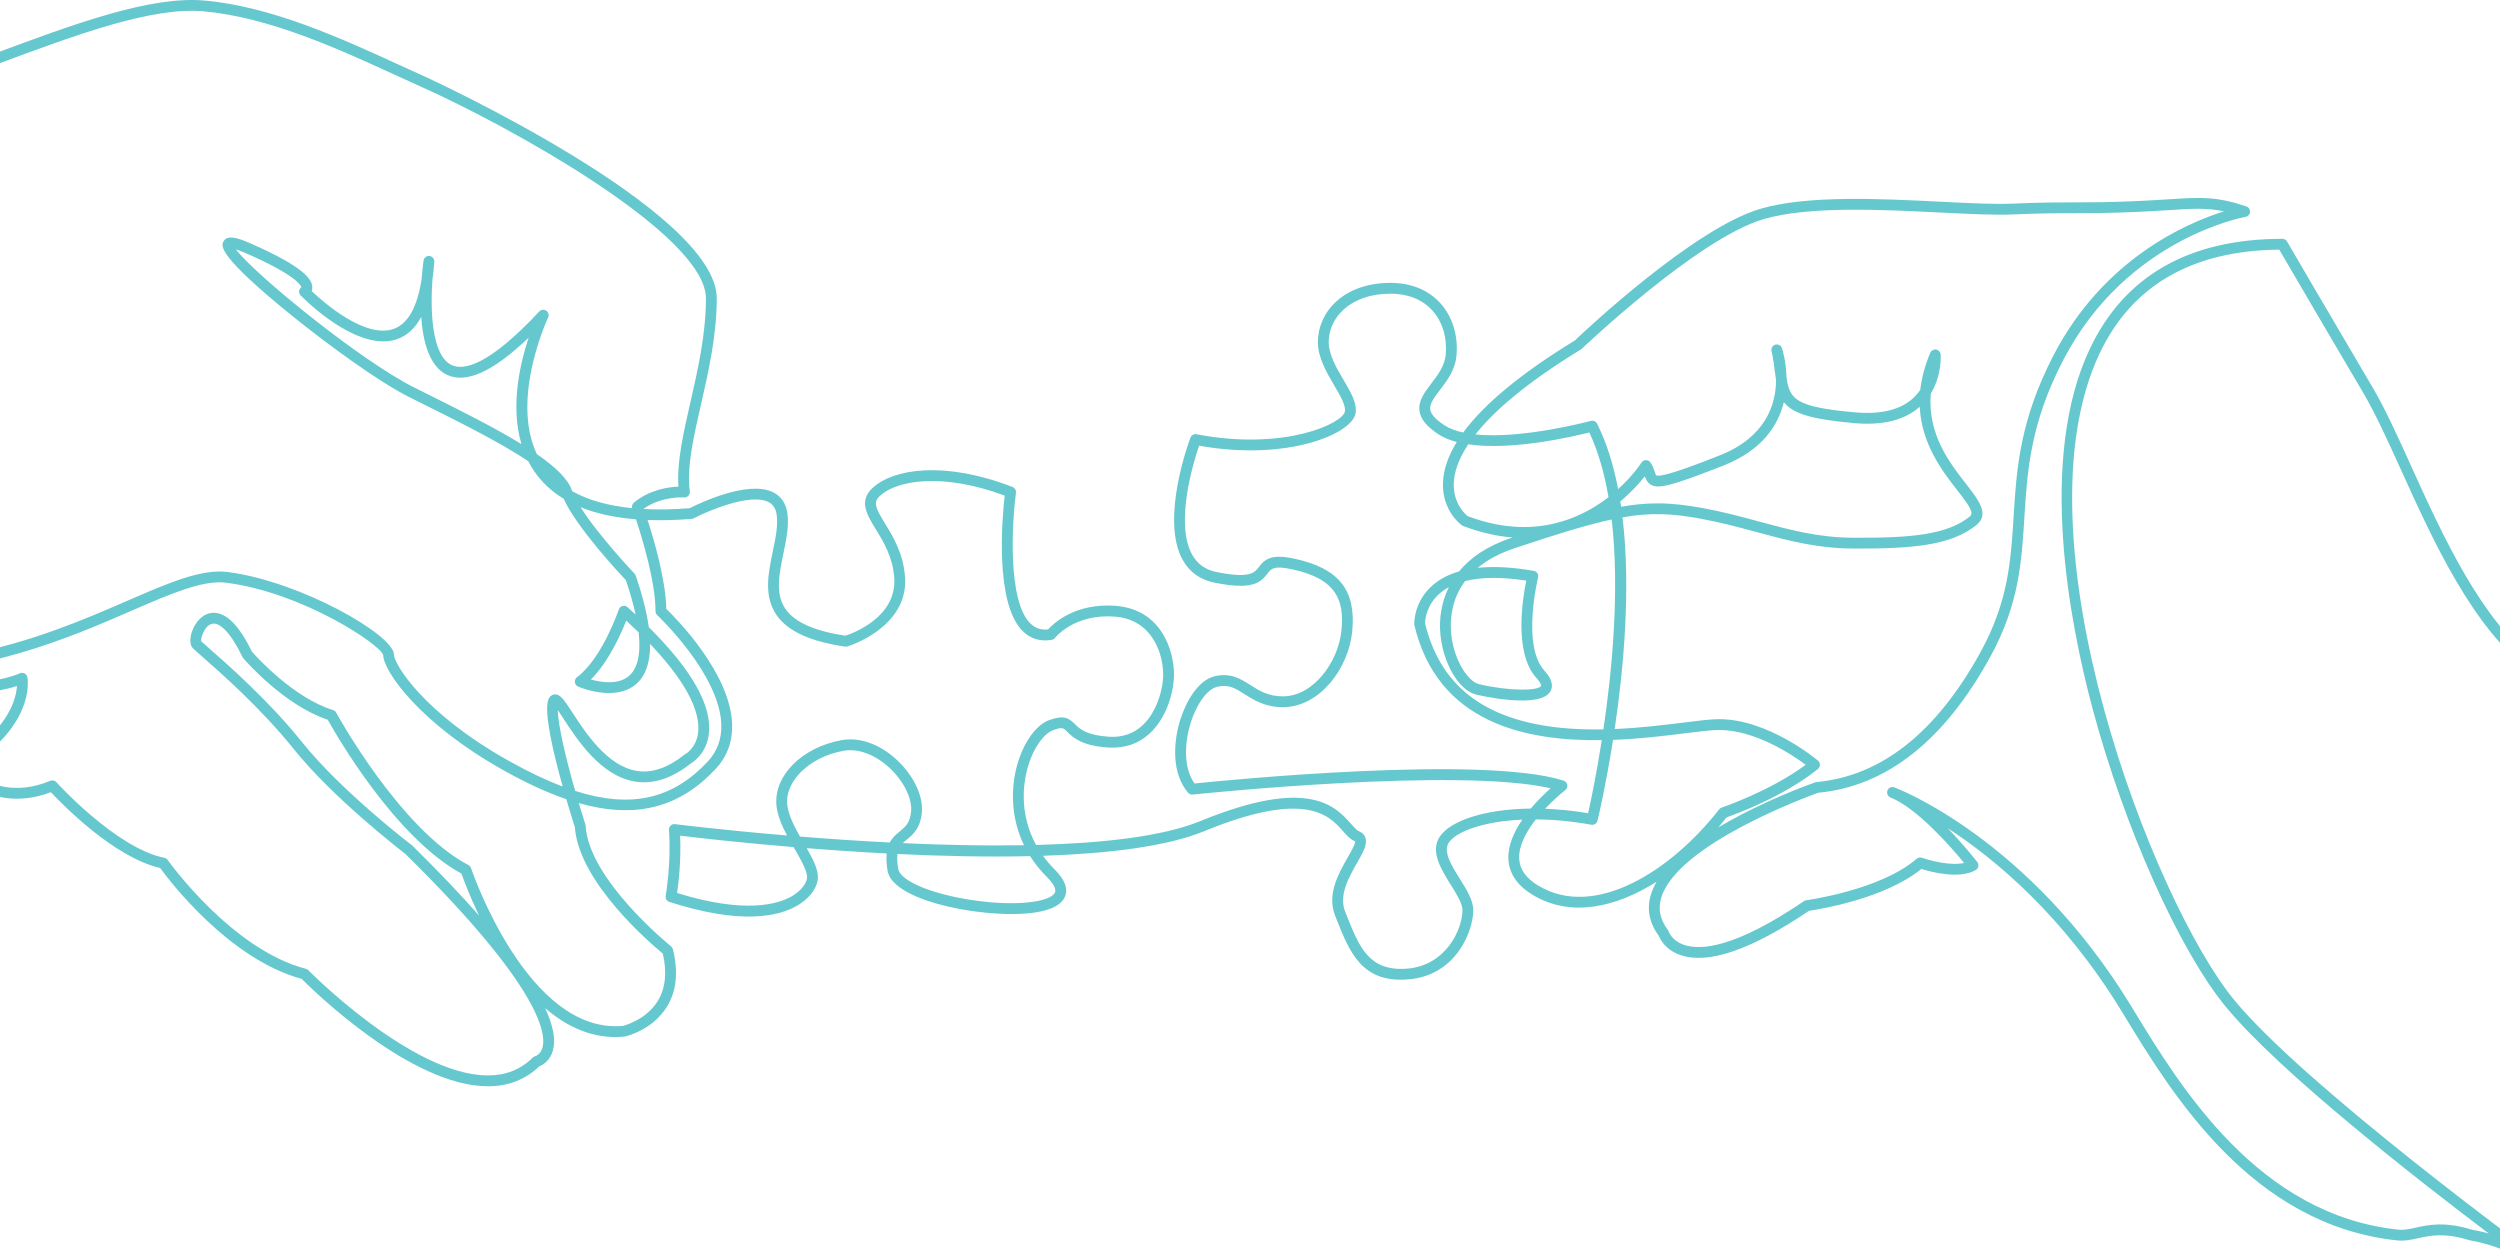
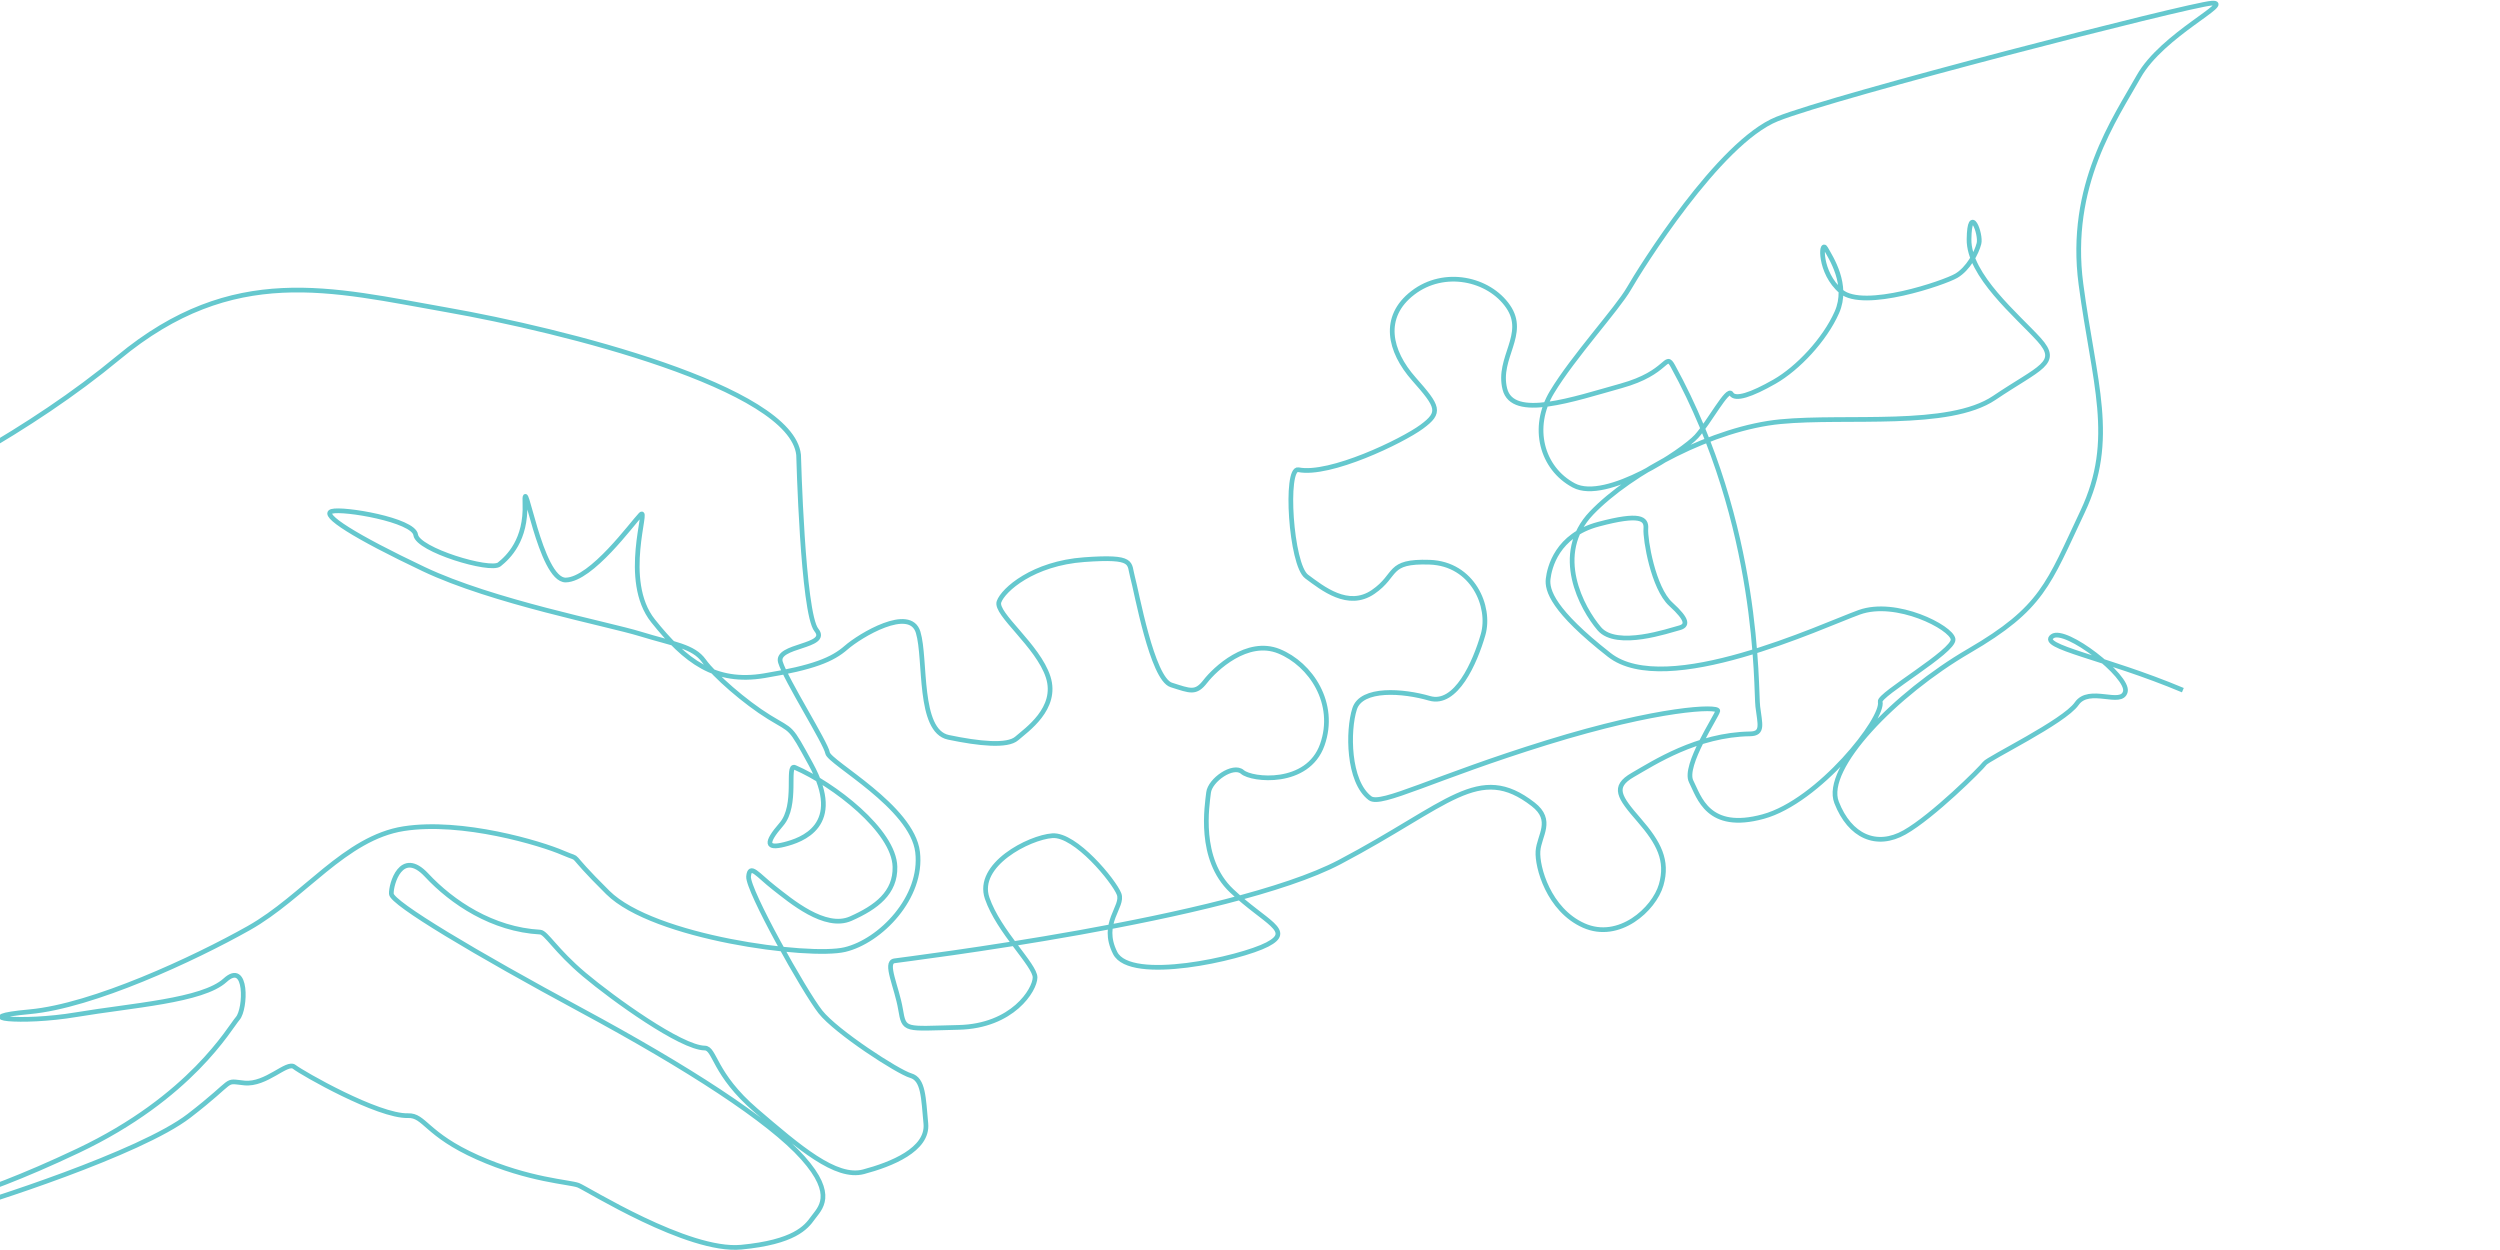
- <svg xmlns="http://www.w3.org/2000/svg" width="320px" height="160px" viewBox="0 0 320 160" version="1.1">
+ <svg xmlns="http://www.w3.org/2000/svg" width="300px" height="150px" viewBox="0 0 618 398" version="1.1">
  <defs />
  <g id="Page-1" stroke="none" stroke-width="1" fill="none" fill-rule="evenodd">
-     <g id="Mobile-Portrait-320" transform="translate(0, -1798)" fill="#65C8CE">
-       <g id="Corp_prod" transform="translate(-56, 1734)">
-         <g id="Page-1" transform="translate(0, 64)">
-           <path d="M86.19,31.913 C88.455,34.976 102.033,46.107 109.06,49.62 L110.655,50.415 C114.945,52.554 119.31,54.729 122.743,56.842 C121.305,52.018 122.553,46.575 123.666,43.222 C119.087,47.593 115.647,49.146 113.194,47.968 C110.943,46.887 110.133,43.705 109.916,40.574 C109.154,41.988 108.148,42.929 106.9,43.386 C106.31,43.602 105.694,43.698 105.066,43.698 C100.262,43.699 94.743,38.082 94.481,37.813 C94.327,37.654 94.258,37.432 94.295,37.214 C94.326,37.031 94.43,36.869 94.58,36.764 C94.504,36.516 93.802,35.161 87.385,32.371 C86.852,32.139 86.466,31.998 86.19,31.913 M243.852,66.06 C252.101,69.18 258.188,66.506 261.889,63.638 C261.367,60.608 260.576,57.791 259.434,55.355 C257.274,55.901 249.501,57.701 243.936,56.873 C242.614,58.866 242.14,60.508 242.085,61.801 C241.974,64.381 243.51,65.781 243.852,66.06 M268.159,64.431 C270.013,64.431 271.817,64.645 273.897,65.023 C276.528,65.502 278.888,66.141 281.17,66.759 C285.045,67.809 288.704,68.8 293.095,68.829 C300.584,68.878 305.196,68.462 308.112,66.13 C308.671,65.682 308.233,64.935 306.541,62.764 C304.685,60.384 301.954,56.88 301.727,52.068 C299.8,53.778 296.984,54.483 293.352,54.162 C287.832,53.675 285.459,52.931 284.331,51.468 C283.617,54.417 281.591,57.624 276.603,59.589 C269.893,62.232 268.363,62.545 267.42,62.103 C266.885,61.854 266.683,61.381 266.54,60.965 C265.9,61.773 264.848,62.969 263.4,64.185 C263.436,64.409 263.469,64.634 263.502,64.86 C265.193,64.565 266.691,64.431 268.159,64.431 M131.63,86.975 C132.968,87.347 135.229,87.708 136.588,86.451 C137.414,85.688 138.102,84.123 137.742,80.936 C137.245,80.449 136.718,79.95 136.157,79.435 C135.483,81.156 133.901,84.727 131.63,86.975 M243.532,74.376 C241.902,76.561 241.641,78.923 241.713,80.536 C241.885,84.351 243.94,87.247 245.279,87.564 C249.113,88.472 252.866,88.455 253.25,87.804 C253.278,87.756 253.261,87.438 252.656,86.772 C249.751,83.577 250.891,76.606 251.366,74.317 C248.243,73.837 245.602,73.861 243.532,74.376 M238.406,79.784 C240.125,86.893 244.772,91.114 252.607,92.689 C255.426,93.255 258.387,93.414 261.237,93.36 C262.365,85.723 263.33,75.458 262.296,66.492 C259.2,67.156 255.357,68.335 249.846,70.178 C247.834,70.851 246.304,71.719 245.147,72.683 C247.191,72.465 249.585,72.594 252.321,73.07 C252.51,73.103 252.678,73.213 252.783,73.374 C252.888,73.536 252.921,73.733 252.874,73.92 C252.853,74.006 250.748,82.615 253.681,85.84 C254.62,86.874 254.877,87.771 254.442,88.508 C253.086,90.807 245.291,88.99 244.96,88.911 C242.628,88.358 240.508,84.552 240.329,80.598 C240.274,79.371 240.393,77.3 241.455,75.158 C241.02,75.393 240.626,75.662 240.278,75.967 C238.526,77.496 238.412,79.425 238.406,79.784 M129.623,101.236 C136.774,103.524 142.068,102.286 146.548,97.526 C147.79,96.207 148.389,94.599 148.33,92.746 C148.121,86.276 140.205,78.814 140.125,78.739 C139.984,78.608 139.905,78.425 139.905,78.233 C139.905,74.506 138.241,69.004 137.404,66.472 C134.687,66.255 132.322,65.738 130.315,64.922 C132.619,68.583 137.169,73.369 137.225,73.427 C137.294,73.5 137.347,73.587 137.379,73.682 C138.233,76.185 138.788,78.385 139.046,80.276 C144.6,85.785 147.181,90.388 146.727,93.986 C146.42,96.419 144.793,97.502 144.429,97.716 C142.016,99.633 139.615,100.415 137.292,100.042 C132.908,99.336 129.91,94.731 128.12,91.98 C127.879,91.61 127.623,91.216 127.398,90.893 C127.433,92.926 128.492,97.28 129.623,101.236 M253.773,103.52 C255.507,103.585 257.353,103.768 259.281,104.09 C259.584,102.732 260.315,99.298 261.027,94.742 C251.228,94.875 240.018,92.529 237.041,80.028 C237.03,79.984 237.024,79.939 237.022,79.894 C237.018,79.778 236.946,77.038 239.367,74.924 C240.283,74.124 241.417,73.528 242.763,73.138 C244.123,71.481 246.214,69.932 249.407,68.865 C249.476,68.841 249.546,68.818 249.614,68.795 C247.65,68.646 245.533,68.187 243.262,67.317 C243.206,67.296 243.154,67.267 243.105,67.233 C243.002,67.158 240.565,65.365 240.7,61.782 C240.762,60.12 241.353,58.382 242.467,56.577 C241.556,56.337 240.738,56.001 240.059,55.548 C238.621,54.59 237.874,53.676 237.705,52.671 C237.484,51.347 238.323,50.247 239.211,49.082 C240.042,47.991 240.902,46.864 241.045,45.437 C241.263,43.255 240.64,41.177 239.335,39.735 C238.066,38.333 236.217,37.592 233.987,37.592 C228.791,37.592 226.073,40.708 226.073,43.785 C226.073,45.394 227.086,47.12 227.981,48.642 C228.935,50.267 229.759,51.67 229.502,52.957 C228.985,55.54 220.825,59.061 209.482,57.051 C208.761,59.173 206.364,66.969 208.589,70.983 C209.265,72.203 210.297,72.937 211.744,73.226 C215.995,74.076 216.576,73.314 217.137,72.576 C217.892,71.584 218.704,70.875 221.652,71.506 C227.392,72.737 229.614,75.533 229.081,80.858 C228.615,85.523 224.941,90.518 220.215,90.518 C217.919,90.518 216.474,89.597 215.313,88.857 C214.117,88.096 213.254,87.546 211.776,87.916 C210.542,88.224 209.195,90.049 208.425,92.457 C207.676,94.797 207.381,98.184 208.903,100.285 C213.036,99.86 245.839,96.626 256.147,99.923 C256.392,100.002 256.574,100.21 256.618,100.464 C256.662,100.717 256.562,100.974 256.358,101.132 C256.331,101.152 255.102,102.109 253.773,103.52 M277.013,104.614 C276.668,105.051 276.313,105.484 275.947,105.911 C281.587,102.53 287.909,100.294 288.355,100.138 C288.409,100.119 288.464,100.107 288.521,100.102 C296.817,99.344 303.891,93.724 309.547,83.398 C313.068,76.97 313.394,71.721 313.738,66.164 C314.114,60.104 314.503,53.838 318.877,45.428 C325.264,33.147 335.84,28.566 340.664,27.054 C338.458,26.585 336.734,26.696 333.656,26.893 C332.475,26.968 331.137,27.054 329.502,27.125 C325.785,27.287 323.649,27.287 321.584,27.287 C319.534,27.287 317.413,27.287 313.726,27.447 C311.293,27.553 308.036,27.389 304.265,27.2 C296.776,26.824 287.458,26.356 281.697,28.063 C273.265,30.561 258.623,44.497 258.476,44.638 C258.44,44.672 258.401,44.703 258.358,44.728 C251.307,49.032 247.185,52.657 244.854,55.61 C250.869,56.228 259.517,53.904 259.627,53.874 C259.945,53.787 260.281,53.937 260.429,54.232 C261.663,56.7 262.534,59.545 263.123,62.603 C265.066,60.841 266.076,59.266 266.103,59.222 C266.228,59.022 266.445,58.9 266.68,58.896 C266.919,58.906 267.136,59.009 267.267,59.205 C267.561,59.646 267.698,60.059 267.808,60.391 C267.869,60.573 267.952,60.824 268.006,60.849 C268.747,61.194 273.71,59.24 276.095,58.301 C282.069,55.948 283.314,51.728 283.333,48.671 C283.287,48.374 283.246,48.06 283.205,47.731 C283.104,46.912 282.99,45.983 282.756,44.931 C282.677,44.574 282.889,44.217 283.241,44.116 C283.592,44.016 283.963,44.205 284.084,44.55 C284.099,44.59 284.62,46.118 284.666,48.242 C285.054,51.075 285.724,52.099 293.474,52.783 C296.856,53.082 299.396,52.424 301.024,50.831 C301.324,50.538 301.579,50.225 301.796,49.904 C301.957,48.43 302.358,46.848 303.078,45.154 C303.203,44.859 303.514,44.689 303.829,44.742 C304.145,44.795 304.383,45.057 304.406,45.376 C304.415,45.504 304.574,48.035 303.141,50.376 C302.702,55.588 305.579,59.278 307.633,61.913 C309.276,64.019 310.694,65.838 308.977,67.211 C305.739,69.801 300.891,70.264 293.086,70.213 C288.516,70.184 284.771,69.169 280.808,68.096 C278.553,67.485 276.222,66.854 273.65,66.386 C270.049,65.731 267.357,65.576 263.682,66.221 C264.77,75.311 263.823,85.605 262.681,93.315 C265.987,93.176 269.077,92.79 271.536,92.484 C273.473,92.242 275.003,92.051 276.027,92.051 C282.325,92.051 288.45,97.148 288.708,97.365 C288.866,97.498 288.957,97.696 288.954,97.903 C288.951,98.11 288.856,98.305 288.694,98.435 C284.23,102.006 278.204,104.2 277.013,104.614 M158.399,107.081 C161.927,107.364 165.834,107.635 169.893,107.84 C170.233,107.186 170.725,106.782 171.19,106.401 C171.871,105.842 172.46,105.358 172.617,103.948 C172.803,102.274 171.702,100.006 169.877,98.303 C168.036,96.585 165.824,95.761 163.961,96.101 C159.617,96.89 156.395,100.021 156.777,103.079 C156.936,104.348 157.65,105.758 158.399,107.081 M252.595,104.88 C251.382,106.417 250.368,108.23 250.459,109.923 C250.532,111.276 251.316,112.391 252.854,113.331 C260.132,117.777 269.978,111.402 276.047,103.6 C276.131,103.492 276.246,103.411 276.376,103.368 C276.44,103.346 282.515,101.307 287.13,97.892 C285.399,96.605 280.663,93.436 276.027,93.436 C275.089,93.436 273.597,93.622 271.708,93.858 C269.178,94.173 265.946,94.576 262.469,94.705 C261.558,100.513 260.596,104.576 260.482,105.048 C260.397,105.405 260.044,105.631 259.686,105.567 C257.122,105.101 254.739,104.894 252.595,104.88 M170.875,109.312 C170.814,109.786 170.837,110.398 170.976,111.226 C171.228,112.74 175.162,114.41 180.329,115.197 C186.193,116.09 190.442,115.416 191.017,114.278 C191.314,113.691 190.514,112.762 190.011,112.261 C189.135,111.387 188.425,110.488 187.854,109.587 C182.3,109.714 176.458,109.578 170.875,109.312 M142.666,114.302 C151.416,117.015 155.627,115.733 157.373,114.708 C158.6,113.989 159.165,113.093 159.285,112.495 C159.452,111.658 158.562,110.125 157.701,108.644 C157.66,108.573 157.619,108.502 157.577,108.43 C150.549,107.845 145.114,107.215 143.057,106.966 C143.199,110.174 142.846,113.081 142.666,114.302 M81.75,82.074 C81.928,82.243 82.295,82.566 82.748,82.962 C85.048,84.981 90.434,89.708 94.658,94.987 C99.711,101.302 108.649,108.14 108.739,108.208 C108.762,108.225 108.784,108.244 108.805,108.264 C112.078,111.482 114.921,114.464 117.323,117.195 C116.086,114.631 115.328,112.563 115.069,111.822 C106.578,107.202 99.076,94.149 97.948,92.122 C92.336,90.263 87.349,84.5 87.136,84.252 C87.096,84.206 87.063,84.155 87.037,84.1 C85.571,81.04 84.063,79.466 83.001,79.89 C82.136,80.235 81.681,81.668 81.75,82.074 M62.7,99.891 C62.892,99.891 63.081,99.971 63.215,100.12 C63.291,100.204 70.884,108.57 77.038,109.8 C77.212,109.835 77.366,109.936 77.469,110.081 C77.549,110.195 85.619,121.523 95.153,124.009 C95.274,124.041 95.385,124.105 95.473,124.195 C95.604,124.329 108.725,137.607 118.402,137.657 C118.42,137.657 118.438,137.657 118.455,137.657 C120.743,137.657 122.67,136.89 124.184,135.377 C124.274,135.287 124.388,135.223 124.513,135.193 C124.53,135.188 125.211,134.987 125.454,134.044 C125.915,132.251 125.122,126.25 107.864,109.282 C107.233,108.797 98.57,102.093 93.576,95.852 C89.429,90.668 84.107,85.998 81.834,84.003 C81.269,83.507 80.895,83.179 80.716,83 C80.054,82.338 80.493,81.039 80.643,80.657 C81.053,79.614 81.96,78.484 83.277,78.437 C84.95,78.384 86.619,80.052 88.245,83.417 C88.82,84.067 93.598,89.339 98.624,90.885 C98.798,90.938 98.943,91.057 99.03,91.216 C99.11,91.365 107.212,106.147 115.957,110.727 C116.115,110.81 116.236,110.951 116.292,111.121 C116.364,111.335 123.563,132.471 135.747,131.31 C136.08,131.224 138.743,130.478 140.187,128.131 C141.182,126.512 141.401,124.47 140.84,122.057 C139.352,120.834 130.073,112.938 129.583,105.877 C129.422,105.376 128.994,104.026 128.488,102.297 C126.01,101.449 123.343,100.218 120.462,98.605 C109.749,92.607 105.088,85.947 105.045,83.83 C104.647,82.496 94.802,75.871 84.99,74.592 C81.992,74.201 77.937,75.961 72.804,78.189 C64.802,81.664 53.831,86.427 38.978,86.427 C38.873,86.427 38.769,86.427 38.663,86.427 C46.222,87.549 54.251,88.048 58.551,86.179 C58.743,86.095 58.963,86.104 59.149,86.201 C59.334,86.298 59.466,86.475 59.506,86.68 C59.532,86.813 60.109,89.975 56.993,93.817 C52.658,99.161 41.441,105.496 13.033,107.274 C24.064,107.557 40.537,106.586 53.783,99.963 C53.999,99.856 54.255,99.868 54.46,99.996 C54.587,100.074 57.694,101.919 62.434,99.944 C62.52,99.908 62.61,99.891 62.7,99.891 M380.307,162 C380.167,162 380.025,161.958 379.903,161.87 C376.514,159.429 372.235,158.78 372.193,158.774 C372.156,158.769 372.121,158.761 372.086,158.75 C368.88,157.748 367.078,158.147 365.488,158.497 C364.617,158.69 363.794,158.871 362.884,158.778 C344.263,156.851 334.067,140.108 327.974,130.104 L327.593,129.479 C320.083,117.164 311.324,109.916 305.295,106.002 C307.407,108.176 308.969,110.186 309.093,110.347 C309.215,110.506 309.263,110.709 309.224,110.906 C309.185,111.102 309.062,111.272 308.888,111.371 C306.772,112.58 303.124,111.6 301.933,111.227 C297.229,115.05 288.871,116.392 287.551,116.584 C280.159,121.587 274.608,123.49 271.048,122.234 C269.178,121.575 268.503,120.228 268.33,119.796 C267.099,118.132 266.758,116.352 267.314,114.505 C267.483,113.948 267.731,113.398 268.048,112.857 C262.796,116.185 256.99,117.48 252.132,114.513 C250.201,113.333 249.174,111.814 249.076,109.996 C248.982,108.251 249.787,106.473 250.858,104.912 C245.812,105.135 242.375,106.464 241.449,107.852 C240.682,109.003 241.787,110.774 242.856,112.487 C243.742,113.906 244.578,115.246 244.578,116.504 C244.578,119.079 242.466,124.887 236.192,125.369 C230.321,125.819 228.757,121.887 227.1,117.721 L226.889,117.191 C225.806,114.484 227.37,111.745 228.512,109.744 C228.905,109.055 229.494,108.024 229.464,107.697 C229.455,107.692 229.443,107.686 229.426,107.68 C228.849,107.449 228.413,106.959 227.909,106.391 C226.134,104.393 223.165,101.048 210.149,106.387 C205.319,108.368 197.799,109.269 189.499,109.541 C189.923,110.128 190.417,110.709 190.989,111.28 C192.354,112.642 192.78,113.86 192.253,114.902 C191.037,117.309 184.957,117.303 180.12,116.566 C175.329,115.836 170.052,114.11 169.61,111.454 C169.46,110.557 169.434,109.835 169.496,109.243 C165.904,109.056 162.441,108.819 159.257,108.567 C160.175,110.167 160.883,111.568 160.643,112.767 C160.412,113.922 159.451,115.095 158.074,115.903 C155.652,117.324 150.841,118.396 141.675,115.441 C141.346,115.335 141.146,115.001 141.207,114.66 C141.214,114.619 141.935,110.52 141.628,106.226 C141.613,106.019 141.692,105.816 141.843,105.674 C141.994,105.531 142.2,105.463 142.406,105.49 C142.577,105.512 148.432,106.244 156.743,106.945 C156.106,105.743 155.557,104.483 155.403,103.251 C154.923,99.412 158.573,95.672 163.713,94.738 C166.039,94.315 168.63,95.245 170.822,97.291 C172.984,99.308 174.229,101.981 173.993,104.101 C173.775,106.072 172.828,106.848 172.068,107.471 C171.883,107.623 171.709,107.766 171.553,107.921 C176.675,108.155 181.994,108.278 187.074,108.189 C185.174,104.277 185.607,100.533 185.98,98.799 C186.679,95.547 188.397,92.891 190.256,92.19 C192.169,91.468 192.822,91.922 193.6,92.696 C194.191,93.285 195.002,94.093 197.886,94.298 C199.607,94.424 201.074,93.933 202.242,92.845 C204.185,91.036 204.89,87.99 204.89,86.383 C204.89,83.78 203.575,79.28 198.647,78.923 C193.483,78.548 191.073,81.61 191.049,81.641 C190.943,81.78 190.787,81.874 190.614,81.903 C189.171,82.143 187.934,81.778 186.943,80.817 C183.264,77.252 184.299,66.081 184.602,63.436 C176.773,60.524 170.846,61.399 168.614,63.487 C167.738,64.307 168.059,65.019 169.279,67.008 C170.325,68.715 171.629,70.84 171.844,73.856 C172.309,80.361 164.541,82.722 164.463,82.745 C164.366,82.773 164.266,82.78 164.167,82.765 C159.708,82.11 156.848,80.8 155.424,78.762 C153.721,76.325 154.331,73.393 154.922,70.556 C155.279,68.836 155.618,67.211 155.406,65.835 C155.288,65.07 154.948,64.555 154.365,64.26 C152.053,63.087 146.669,65.366 144.79,66.344 C144.708,66.386 144.618,66.413 144.526,66.419 C142.517,66.58 140.638,66.627 138.893,66.56 C139.768,69.262 141.21,74.241 141.286,77.934 C142.634,79.241 149.504,86.215 149.714,92.702 C149.786,94.936 149.06,96.878 147.557,98.476 C142.907,103.415 137.326,104.854 130.079,102.795 C130.371,103.774 130.659,104.703 130.927,105.534 C130.945,105.589 130.956,105.647 130.959,105.706 C131.367,112.628 141.785,121.042 141.89,121.126 C142.009,121.221 142.093,121.352 142.13,121.499 C142.853,124.391 142.593,126.872 141.357,128.871 C139.507,131.864 136.155,132.638 136.013,132.67 C135.986,132.676 135.959,132.68 135.932,132.683 C132.023,133.074 128.626,131.49 125.774,129.036 C126.815,131.278 127.156,133.096 126.776,134.461 C126.44,135.668 125.605,136.264 125.041,136.476 C123.278,138.179 121.064,139.042 118.456,139.042 C118.435,139.042 118.415,139.042 118.394,139.042 C108.569,138.99 96.13,126.817 94.618,125.3 C85.317,122.768 77.716,112.774 76.496,111.1 C70.643,109.766 64.062,103.053 62.514,101.402 C58.213,103.029 55.1,101.859 54.081,101.362 C31.786,112.314 0.899,107.768 0.588,107.722 C0.232,107.667 -0.023,107.349 0.002,106.989 C0.027,106.63 0.323,106.35 0.683,106.345 C37.768,105.83 51.189,98.773 55.917,92.945 C57.707,90.739 58.108,88.845 58.172,87.804 C47.492,91.366 21.477,84.348 20.342,84.039 C19.975,83.939 19.758,83.563 19.854,83.196 C19.95,82.829 20.324,82.607 20.692,82.699 C44.967,88.767 61.387,81.637 72.253,76.919 C77.581,74.606 81.791,72.778 85.169,73.219 C94.518,74.438 106.43,81.286 106.43,83.802 C106.43,84.936 110.108,91.221 121.138,97.397 C123.608,98.78 125.896,99.873 128.024,100.677 C126.868,96.542 125.611,91.277 126.168,89.607 C126.355,89.047 126.737,88.918 126.948,88.891 C127.7,88.794 128.194,89.557 129.28,91.225 C130.946,93.784 133.733,98.067 137.512,98.675 C139.446,98.988 141.497,98.288 143.607,96.6 C143.643,96.572 143.68,96.547 143.721,96.526 C143.773,96.498 145.126,95.743 145.358,93.773 C145.605,91.676 144.615,88.1 139.213,82.425 C139.236,84.724 138.673,86.412 137.525,87.472 C134.848,89.941 130.19,87.964 129.993,87.879 C129.766,87.781 129.609,87.57 129.58,87.325 C129.552,87.08 129.656,86.838 129.853,86.69 C133.086,84.266 135.186,78.075 135.206,78.013 C135.28,77.792 135.461,77.623 135.686,77.564 C135.911,77.504 136.151,77.562 136.325,77.717 C136.679,78.034 137.023,78.348 137.359,78.66 C137.085,77.393 136.681,75.94 136.117,74.271 C135.255,73.359 129.807,67.513 128.147,63.84 C126.614,62.911 125.365,61.748 124.405,60.353 C124.111,59.926 123.85,59.487 123.62,59.037 C120.056,56.648 114.849,54.053 110.037,51.655 L108.44,50.858 C104.364,48.821 97.864,44.025 93.536,40.538 C83.78,32.675 84.341,31.473 84.581,30.959 C85.052,29.949 86.561,30.503 87.938,31.102 C95.088,34.21 95.948,35.825 95.973,36.769 C95.978,36.952 95.947,37.114 95.894,37.257 C97.422,38.704 102.781,43.422 106.425,42.086 C108.235,41.421 109.421,39.286 109.963,35.727 C110.053,34.539 110.172,33.662 110.216,33.358 C110.27,32.99 110.603,32.729 110.975,32.769 C111.345,32.809 111.618,33.133 111.593,33.505 C111.538,34.305 111.458,35.059 111.354,35.766 C111.074,39.602 111.221,45.485 113.794,46.72 C115.315,47.451 118.498,46.854 125.028,39.869 C125.261,39.62 125.642,39.578 125.924,39.77 C126.206,39.963 126.306,40.332 126.159,40.64 C126.107,40.75 121.326,50.968 124.715,58.123 C127.041,59.732 128.691,61.29 129.201,62.754 C129.215,62.795 129.23,62.836 129.246,62.878 C131.274,64.016 133.836,64.739 136.914,65.042 C136.847,64.785 136.934,64.51 137.141,64.337 C139.145,62.667 141.589,62.337 142.841,62.287 C142.617,59.175 143.471,55.438 144.37,51.5 C145.303,47.416 146.36,42.786 146.36,38.191 C146.36,30.073 121.225,16.145 109.759,11.038 C108.737,10.583 107.647,10.083 106.502,9.558 C99.33,6.269 90.405,2.176 82.007,1.446 C75.398,0.872 65.834,4.423 55.71,8.183 C51.098,9.897 46.328,11.668 41.813,13.036 C27.719,17.307 1.049,20.771 0.781,20.805 C0.399,20.854 0.055,20.587 0.006,20.208 C-0.043,19.828 0.225,19.481 0.604,19.432 C0.871,19.398 27.427,15.948 41.411,11.711 C45.885,10.356 50.635,8.591 55.228,6.885 C65.501,3.069 75.206,-0.536 82.127,0.066 C90.764,0.817 99.81,4.966 107.079,8.299 C108.219,8.822 109.304,9.32 110.323,9.773 C110.697,9.94 147.745,26.946 147.745,38.191 C147.745,42.942 146.669,47.652 145.72,51.808 C144.772,55.958 143.877,59.878 144.296,62.887 C144.324,63.094 144.258,63.304 144.114,63.456 C143.97,63.609 143.764,63.689 143.557,63.672 C143.528,63.67 140.682,63.485 138.405,65.11 C138.41,65.124 138.416,65.139 138.421,65.155 C140.216,65.249 142.168,65.214 144.278,65.05 C145.468,64.445 151.777,61.395 154.991,63.025 C155.973,63.522 156.59,64.421 156.775,65.624 C157.024,67.248 156.645,69.073 156.278,70.838 C155.723,73.504 155.199,76.022 156.559,77.969 C157.738,79.656 160.242,80.769 164.212,81.372 C165.205,81.046 170.821,78.975 170.462,73.954 C170.271,71.275 169.066,69.311 168.098,67.731 C166.964,65.883 165.894,64.136 167.668,62.477 C170.341,59.976 176.924,58.963 185.606,62.337 C185.904,62.452 186.084,62.757 186.042,63.074 C185.549,66.752 184.923,76.932 187.907,79.823 C188.52,80.417 189.257,80.66 190.145,80.57 C190.876,79.764 193.644,77.172 198.747,77.542 C204.69,77.973 206.275,83.302 206.275,86.383 C206.275,87.974 205.63,91.583 203.186,93.858 C201.724,95.218 199.908,95.828 197.787,95.68 C194.39,95.437 193.326,94.378 192.622,93.678 C192.105,93.163 191.966,93.025 190.745,93.486 C189.552,93.935 187.997,96.005 187.334,99.09 C186.979,100.743 186.563,104.412 188.619,108.156 C197.122,107.932 204.821,107.076 209.624,105.106 C223.549,99.395 226.926,103.198 228.945,105.471 C229.333,105.908 229.667,106.285 229.941,106.394 C230.46,106.601 230.677,106.956 230.768,107.217 C231.065,108.066 230.498,109.058 229.715,110.43 C228.657,112.283 227.34,114.59 228.175,116.677 L228.387,117.21 C229.976,121.206 231.224,124.363 236.086,123.989 C241.108,123.602 243.193,118.923 243.193,116.504 C243.193,115.643 242.425,114.411 241.681,113.22 C240.44,111.231 239.034,108.978 240.297,107.083 C241.636,105.076 245.987,103.561 251.939,103.496 C252.843,102.419 253.786,101.517 254.477,100.903 C242.636,98.154 209.019,101.665 208.668,101.702 C208.44,101.724 208.217,101.636 208.069,101.463 C205.934,98.963 206.171,94.954 207.105,92.035 C207.842,89.734 209.367,87.09 211.44,86.572 C213.498,86.058 214.798,86.888 216.057,87.689 C217.171,88.399 218.323,89.133 220.215,89.133 C224.132,89.133 227.305,84.7 227.703,80.721 C228.085,76.9 227.153,74.102 221.361,72.861 C219.038,72.363 218.703,72.804 218.239,73.415 C217.295,74.655 216.197,75.529 211.472,74.584 C209.628,74.215 208.25,73.229 207.376,71.652 C204.489,66.442 208.218,56.441 208.378,56.018 C208.497,55.703 208.825,55.52 209.157,55.583 C220.401,57.745 227.839,54.205 228.144,52.685 C228.297,51.916 227.563,50.666 226.786,49.343 C225.802,47.669 224.688,45.77 224.688,43.785 C224.688,40.019 227.882,36.208 233.987,36.208 C236.619,36.208 238.823,37.106 240.362,38.806 C241.929,40.537 242.68,43.004 242.423,45.575 C242.242,47.392 241.216,48.736 240.312,49.921 C239.58,50.881 238.949,51.709 239.071,52.443 C239.169,53.028 239.76,53.685 240.827,54.396 C241.495,54.842 242.335,55.155 243.286,55.365 C245.975,51.695 250.75,47.756 257.573,43.585 C258.714,42.499 272.729,29.275 281.304,26.735 C287.291,24.962 296.74,25.435 304.334,25.817 C308.071,26.004 311.299,26.166 313.666,26.064 C317.384,25.902 319.519,25.902 321.584,25.902 C323.635,25.902 325.755,25.902 329.442,25.742 C331.063,25.671 332.394,25.586 333.567,25.511 C337.737,25.244 339.639,25.122 343.535,26.42 C343.837,26.521 344.031,26.814 344.006,27.131 C343.982,27.448 343.744,27.707 343.43,27.76 C343.279,27.785 328.209,30.486 320.106,46.067 C315.866,54.217 315.487,60.334 315.12,66.25 C314.766,71.965 314.431,77.364 310.762,84.064 C304.891,94.782 297.48,100.639 288.734,101.473 C287.44,101.937 270.703,108.062 268.64,114.906 C268.203,116.355 268.483,117.708 269.496,119.043 C269.545,119.108 269.583,119.181 269.606,119.26 C269.62,119.299 270.006,120.419 271.557,120.945 C273.723,121.68 278.144,121.305 286.906,115.348 C286.996,115.287 287.097,115.248 287.204,115.234 C287.299,115.222 296.716,113.924 301.33,109.925 C301.519,109.762 301.781,109.712 302.016,109.796 C303.021,110.154 305.657,110.849 307.409,110.462 C305.838,108.548 301.429,103.453 297.986,102.078 C297.634,101.938 297.46,101.542 297.595,101.189 C297.73,100.835 298.123,100.655 298.479,100.785 C298.649,100.846 315.632,107.206 328.776,128.758 L329.157,129.384 C335.116,139.169 345.089,155.545 363.027,157.4 C363.712,157.47 364.397,157.32 365.189,157.145 C366.853,156.778 368.922,156.321 372.448,157.413 C372.67,157.447 373.467,157.583 374.566,157.891 C365.565,151.091 347.756,137.212 340.899,128.866 C334.921,121.59 327.907,105.887 323.842,90.679 C320.86,79.523 316.849,58.71 323.492,44.661 C327.912,35.31 336.207,30.569 348.145,30.569 C348.392,30.569 348.619,30.7 348.743,30.913 C348.815,31.035 355.89,43.165 359.688,49.579 C361.274,52.258 362.908,55.862 364.637,59.677 C368.635,68.495 373.61,79.47 380.722,84.786 C381.028,85.015 381.091,85.449 380.862,85.755 C380.633,86.061 380.2,86.124 379.893,85.895 C372.496,80.366 367.439,69.212 363.376,60.248 C361.663,56.469 360.044,52.899 358.496,50.285 C355.057,44.477 348.934,33.988 347.749,31.956 C336.605,32.059 328.867,36.531 324.744,45.253 C313.595,68.834 331.655,115.433 341.969,127.987 C351.005,138.985 380.42,160.533 380.716,160.749 C381.024,160.974 381.092,161.406 380.868,161.714 C380.732,161.901 380.521,162 380.307,162" id="Fill-1" />
-         </g>
+     <g id="Desktop-HD-1440-+" transform="translate(0, -1412)" stroke="#65C8CE" stroke-width="1.5">
+       <g id="Corp_prod" transform="translate(-203, 1353)">
+         <path data-200-top="stroke-dashoffset: 5806; stroke-dasharray: 5806" data-100-top="stroke-dashoffset: 0;" d="M28.848,142.05 C28.848,142.05 116.505,136.463 181.897,105.05 C224.784,84.447 252.955,100.425 287.013,115.561 C321.07,130.698 387.503,166.017 384.56,187.46 C384.56,187.46 373.628,236.655 376.571,242.961 C379.515,249.268 362.696,244.363 362.976,250.109 C363.257,255.855 370.825,278.701 370.544,281.785 C370.264,284.867 392.549,304.91 390.727,319.345 C388.905,333.782 372.367,344.013 360.734,343.873 C349.101,343.732 302.57,325.513 291.918,307.993 C281.267,290.474 287.153,296.921 281.126,292.296 C275.099,287.671 252.535,274.216 233.754,272.534 C214.973,270.852 197.595,285.989 178.253,291.315 C158.912,296.64 124.013,303.368 104.111,300.285 C84.209,297.201 100.327,303.368 118.267,304.77 C136.207,306.171 158.351,310.236 166.901,305.61 C175.45,300.985 171.105,316.122 167.881,318.365 C164.658,320.607 147.419,339.107 108.316,346.956 C69.213,354.805 55.758,352.141 51.413,353.543 C47.069,354.945 57.44,356.206 66.27,356.066 C75.099,355.926 127.377,352.562 145.317,344.714 C163.256,336.865 158.351,336.445 164.938,338.827 C171.526,341.209 179.795,335.323 181.617,337.706 C183.438,340.088 203.708,359.521 213.011,361.532 C218.197,362.653 217.075,368.68 231.232,379.752 C245.387,390.824 257.86,394.469 260.244,396.15 C262.626,397.832 288.975,425.302 305.793,427.825 C322.612,430.348 327.377,426.704 330.18,424.322 C332.984,421.938 339.15,419.136 331.722,404.98 C324.294,390.824 302.99,368.119 274.679,342.331 C246.368,316.543 224.364,294.678 224.925,291.735 C225.485,288.792 231.512,278.28 237.258,288.652 C243.005,299.024 253.417,310.529 267.951,315.001 C269.774,315.561 271.315,321.868 278.323,331.539 C285.331,341.209 302.609,361.603 309.858,363.494 C313.081,364.335 310.559,372.184 320.93,386.76 C331.302,401.336 340.271,414.09 349.382,413.95 C358.491,413.81 371.105,412.128 372.367,403.858 C373.628,395.59 375.03,389.983 371.385,387.881 C367.742,385.779 351.764,368.68 348.4,361.252 C345.037,353.823 335.226,317.944 336.627,313.879 C338.029,309.815 339.571,314.16 343.635,319.345 C347.7,324.531 356.109,336.304 364.939,334.763 C373.769,333.221 380.779,330.234 382.598,322.149 C385.121,310.936 369.984,291.892 359.332,283.746 C356.95,281.924 357.371,295.66 350.783,300.285 C344.196,304.91 344.336,306.731 350.082,306.731 C355.828,306.731 370.175,305.567 364.518,284.026 C360.874,270.151 361.575,272.674 355.268,266.227 C348.961,259.78 341.532,249.128 339.43,243.802 C337.328,238.477 331.441,236.375 321.911,230.628 C312.381,224.882 278.744,209.324 259.963,193.908 C241.182,178.49 232.212,169.1 235.996,168.96 C239.78,168.82 260.664,177.93 260.103,182.695 C259.542,187.46 280.285,199.794 283.649,198.252 C287.013,196.711 293.881,192.786 296.263,181.433 C298.645,170.081 295.002,206.381 302.99,208.203 C310.979,210.025 327.798,195.87 331.161,193.767 C334.525,191.665 319.949,212.548 326.816,227.545 C333.684,242.541 341.112,251.791 356.95,253.053 C372.787,254.314 379.235,253.333 384.42,250.67 C389.606,248.007 407.406,242.541 407.826,251.511 C408.247,260.481 400.117,281.924 409.087,286.269 C418.057,290.614 426.606,293.697 430.111,291.876 C433.614,290.053 445.247,285.849 444.546,275.337 C443.845,264.826 432.913,251.651 435.156,248.287 C437.398,244.923 448.611,239.037 464.728,241.841 C480.846,244.643 478.183,246.325 478.323,250.95 C478.464,255.575 476.501,283.887 481.967,287.251 C487.433,290.614 488.835,291.876 492.76,288.792 C496.683,285.708 509.017,278.701 517.847,285.148 C526.677,291.595 531.722,305.751 524.013,317.383 C516.306,329.016 499.487,322.849 497.244,319.626 C495.002,316.402 486.592,319.626 485.191,323.41 C483.789,327.195 476.782,343.032 484.771,355.505 C492.76,367.979 501.028,372.605 491.638,374.846 C482.248,377.089 446.368,376.248 443.986,365.737 C441.603,355.225 450.293,352.141 449.732,347.797 C449.171,343.452 440.902,325.933 433.614,324.672 C426.326,323.41 407.686,327.755 408.667,338.968 C409.648,350.18 418.338,363.354 417.356,367.139 C416.375,370.923 406.704,380.453 389.886,376.669 C373.067,372.885 372.787,373.726 373.348,366.578 C373.908,359.43 371.946,350.88 375.17,351.161 C378.394,351.441 482.108,364.335 520.37,354.945 C558.632,345.554 571.018,334.799 584.56,352.002 C589.746,358.589 584,362.093 582.458,366.858 C580.916,371.623 581.196,385.779 590.867,393.347 C600.538,400.915 613.853,393.767 617.917,386.76 C621.981,379.752 620.44,373.585 616.095,365.036 C611.751,356.487 610.208,352.702 617.637,350.6 C625.065,348.498 640.551,343.113 657.02,346.956 C661.225,347.937 660.804,344.714 661.505,339.107 C662.206,333.501 676.323,283.554 661.505,227.404 C660.174,222.359 659.753,229.086 643.986,229.507 C628.219,229.927 607.826,231.819 607.826,221.518 C607.826,211.217 618.968,206.381 615.184,196.29 C611.4,186.199 598.366,179.682 586.803,184.727 C575.24,189.773 575.03,200.915 580.496,211.427 C585.962,221.938 586.382,223.83 579.235,226.774 C572.087,229.717 547.012,234.912 537.819,230.558 C533.825,228.666 528.148,259.36 532.143,264.195 C536.137,269.03 542.444,277.439 551.484,274.076 C560.524,270.712 558.001,265.456 571.246,269.24 C584.49,273.025 586.803,287.741 582.178,295.73 C577.553,303.718 568.303,315.702 560.734,311.287 C553.166,306.872 540.552,302.667 536.768,308.764 C532.984,314.861 529.071,330.68 534.665,337.566 C537.398,340.929 555.899,336.094 593.53,333.992 C631.162,331.889 649.452,335.884 648.821,337.355 C648.191,338.827 633.895,351.651 635.156,357.117 C636.418,362.583 636.418,373.936 654.708,373.515 C672.998,373.095 699.697,352.492 699.697,347.026 C699.697,344.714 726.607,337.145 727.027,333.361 C727.448,329.577 712.521,316.543 700.118,317.804 C687.714,319.065 633.685,329.787 619.599,311.707 C605.514,293.627 605.303,286.9 606.565,283.536 C607.826,280.172 612.661,270.712 626.326,270.502 C639.991,270.292 641.673,272.394 640.622,275.547 C639.571,278.701 638.31,294.468 642.514,300.775 C646.719,307.082 646.088,308.764 643.145,308.764 C640.202,308.764 622.332,310.446 618.548,302.877 C614.764,295.309 609.718,276.178 625.065,266.507 C640.412,256.837 669.424,249.689 690.447,252.842 C711.47,255.996 741.954,267.933 758.352,261.965 C774.75,255.996 781.477,256.416 776.642,247.376 C771.807,238.336 759.823,222.149 762.767,211.006 C765.71,199.864 766.971,210.376 765.5,213.109 C764.028,215.842 760.244,220.046 756.039,221.308 C751.835,222.569 724.715,224.882 719.249,217.313 C713.783,209.745 716.936,199.654 717.777,202.807 C718.618,205.961 722.192,215.842 716.306,223.41 C710.419,230.978 699.907,237.706 691.708,240.018 C683.509,242.331 678.043,242.751 677.413,240.439 C676.782,238.126 668.391,247.587 663.327,250.95 C658.263,254.314 630.321,264.405 621.701,256.627 C613.082,248.848 612.872,235.393 622.122,226.143 C631.372,216.893 648.821,205.33 653.867,200.074 C658.912,194.818 692.97,161.812 712.732,159.079 C732.493,156.346 848.541,155.505 855.899,156.767 C863.257,158.028 838.24,162.653 827.728,173.795 C817.217,184.938 797.455,201.966 793.881,233.501 C790.307,265.036 793.04,284.167 776.852,303.929 C760.664,323.69 757.09,330.628 731.022,338.196 C704.953,345.765 676.992,363.214 678.464,374.777 C679.935,386.339 687.294,392.016 697.174,389.283 C707.055,386.55 725.766,375.407 727.238,374.146 C728.709,372.885 754.988,367.419 760.244,362.793 C765.5,358.168 773.909,367.208 776.222,362.793 C778.534,358.379 762.684,338.187 757.931,340.088 C752.676,342.191 772.437,350.6 794.091,366.788" id="Page-1" transform="translate(443.0405, 261.9642) rotate(-14) translate(-443.0405, -261.9642) " />
      </g>
    </g>
  </g>
</svg>
